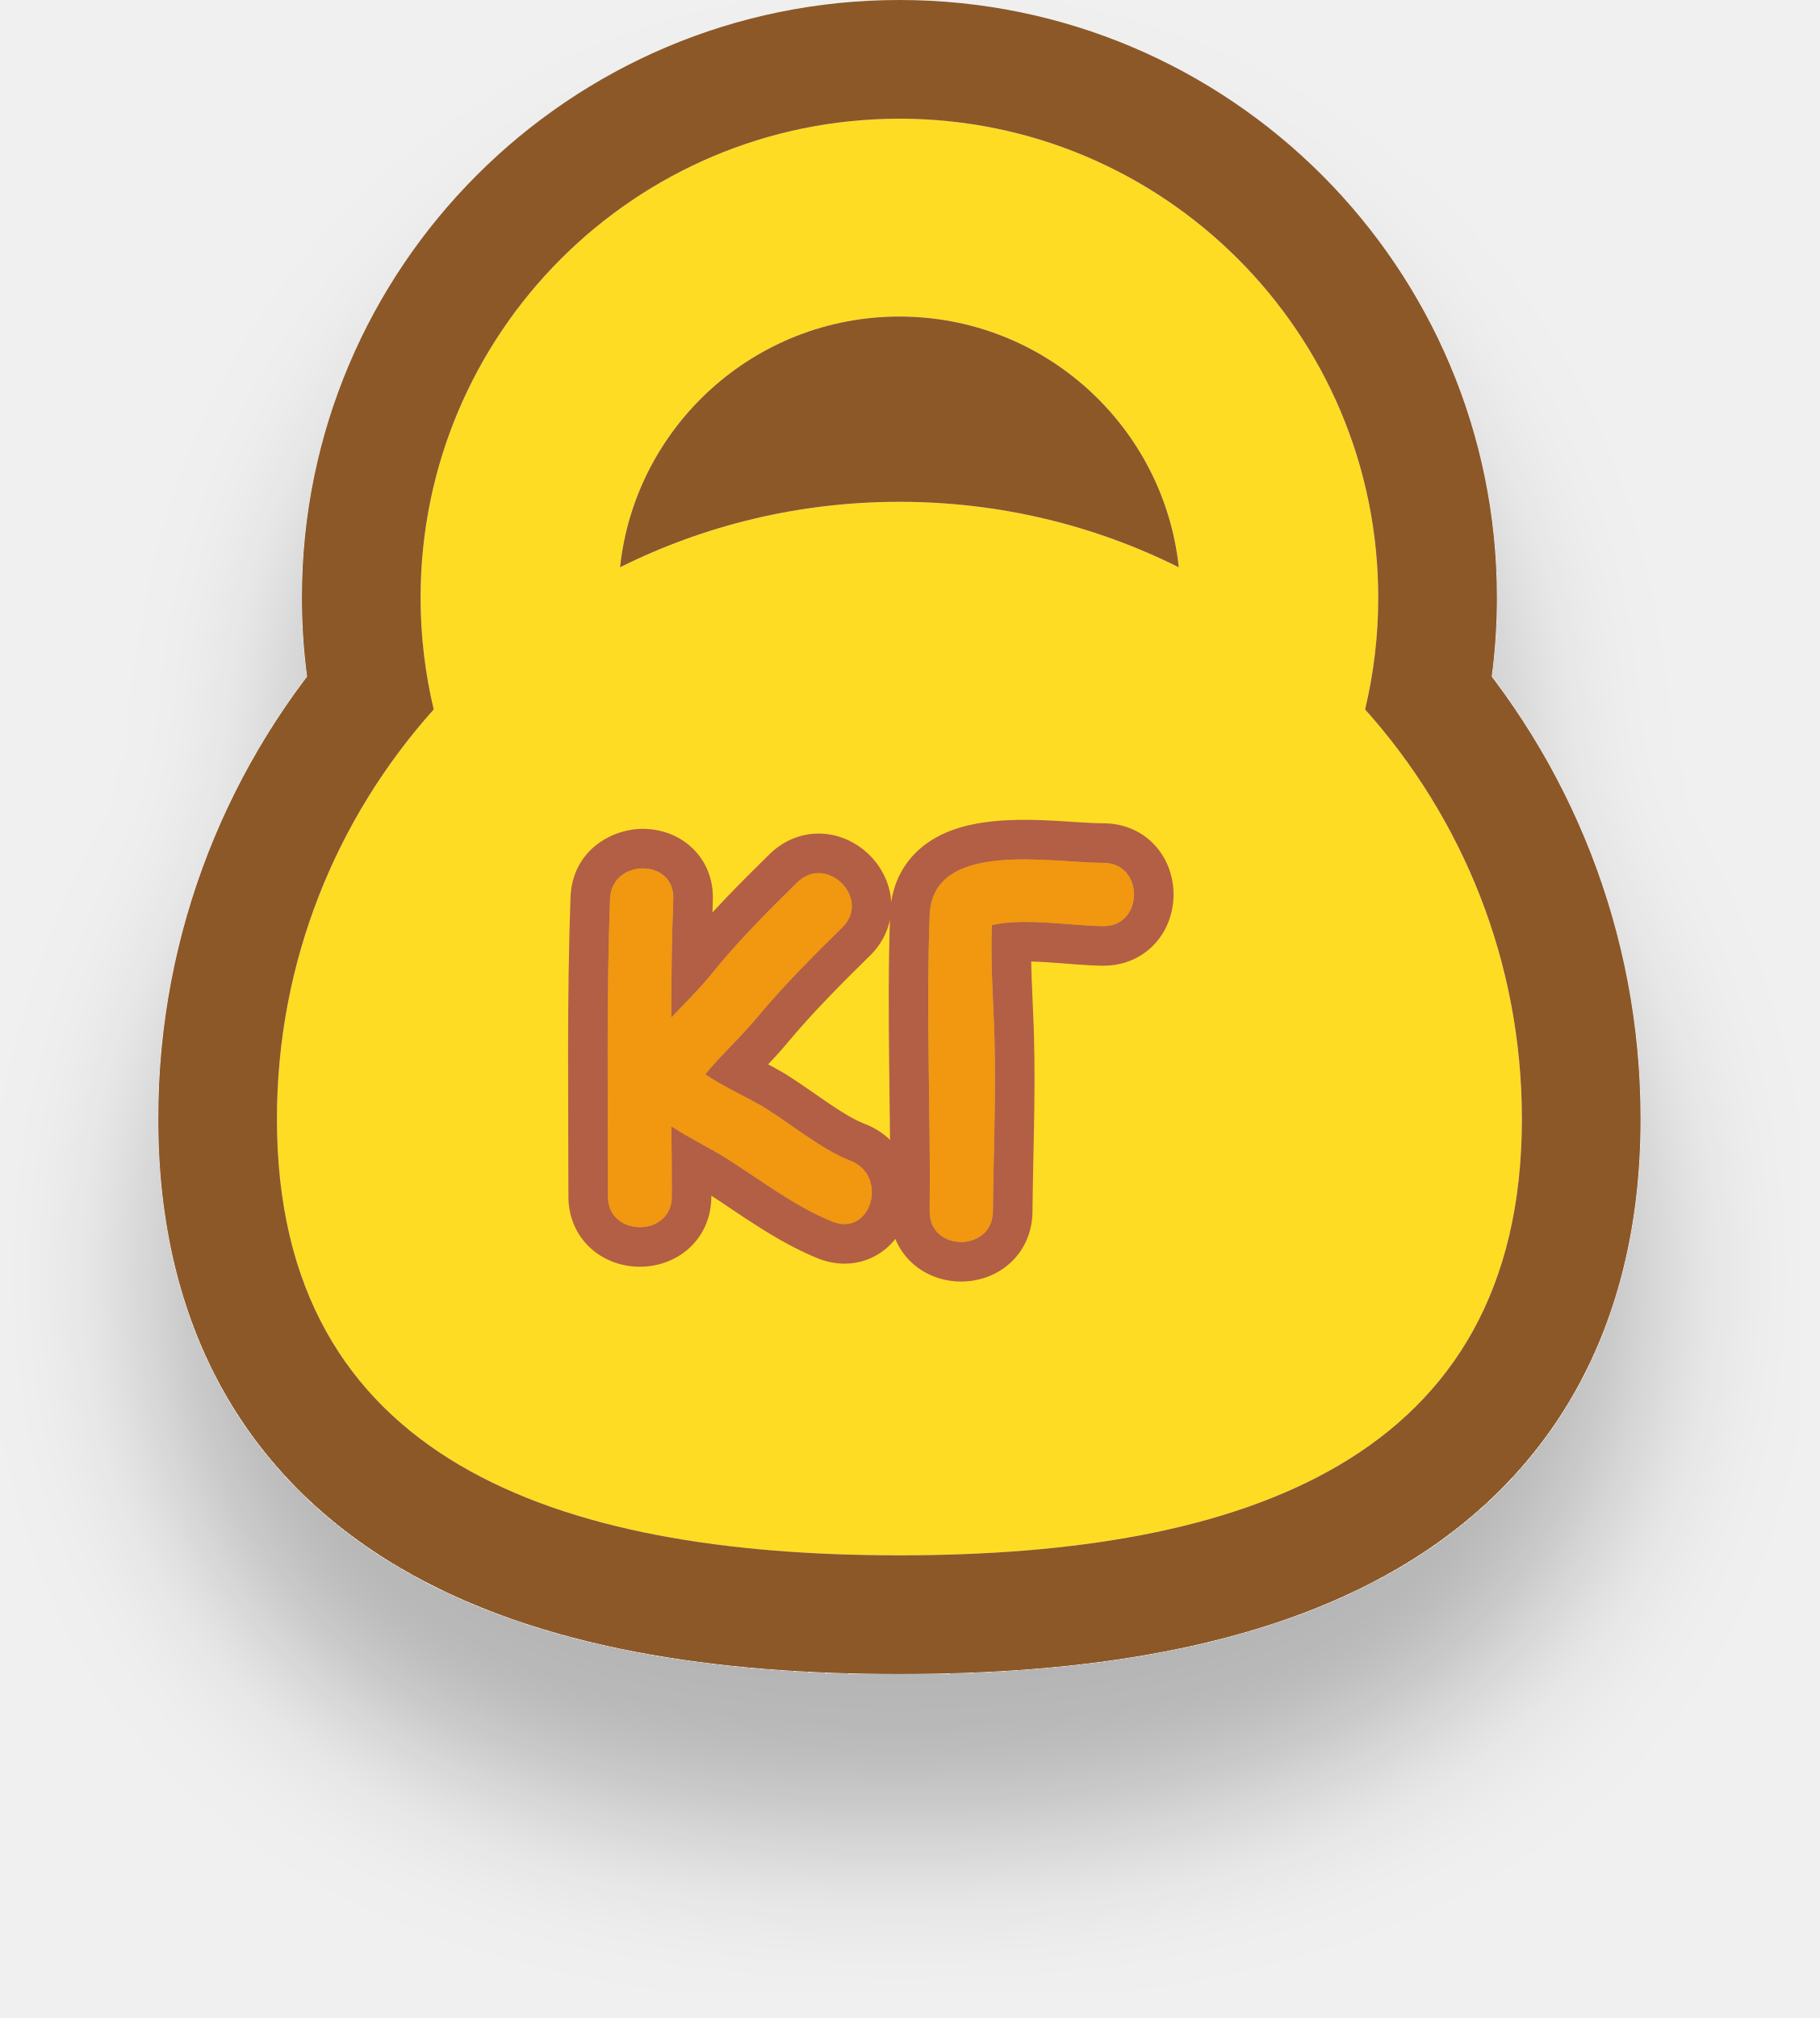
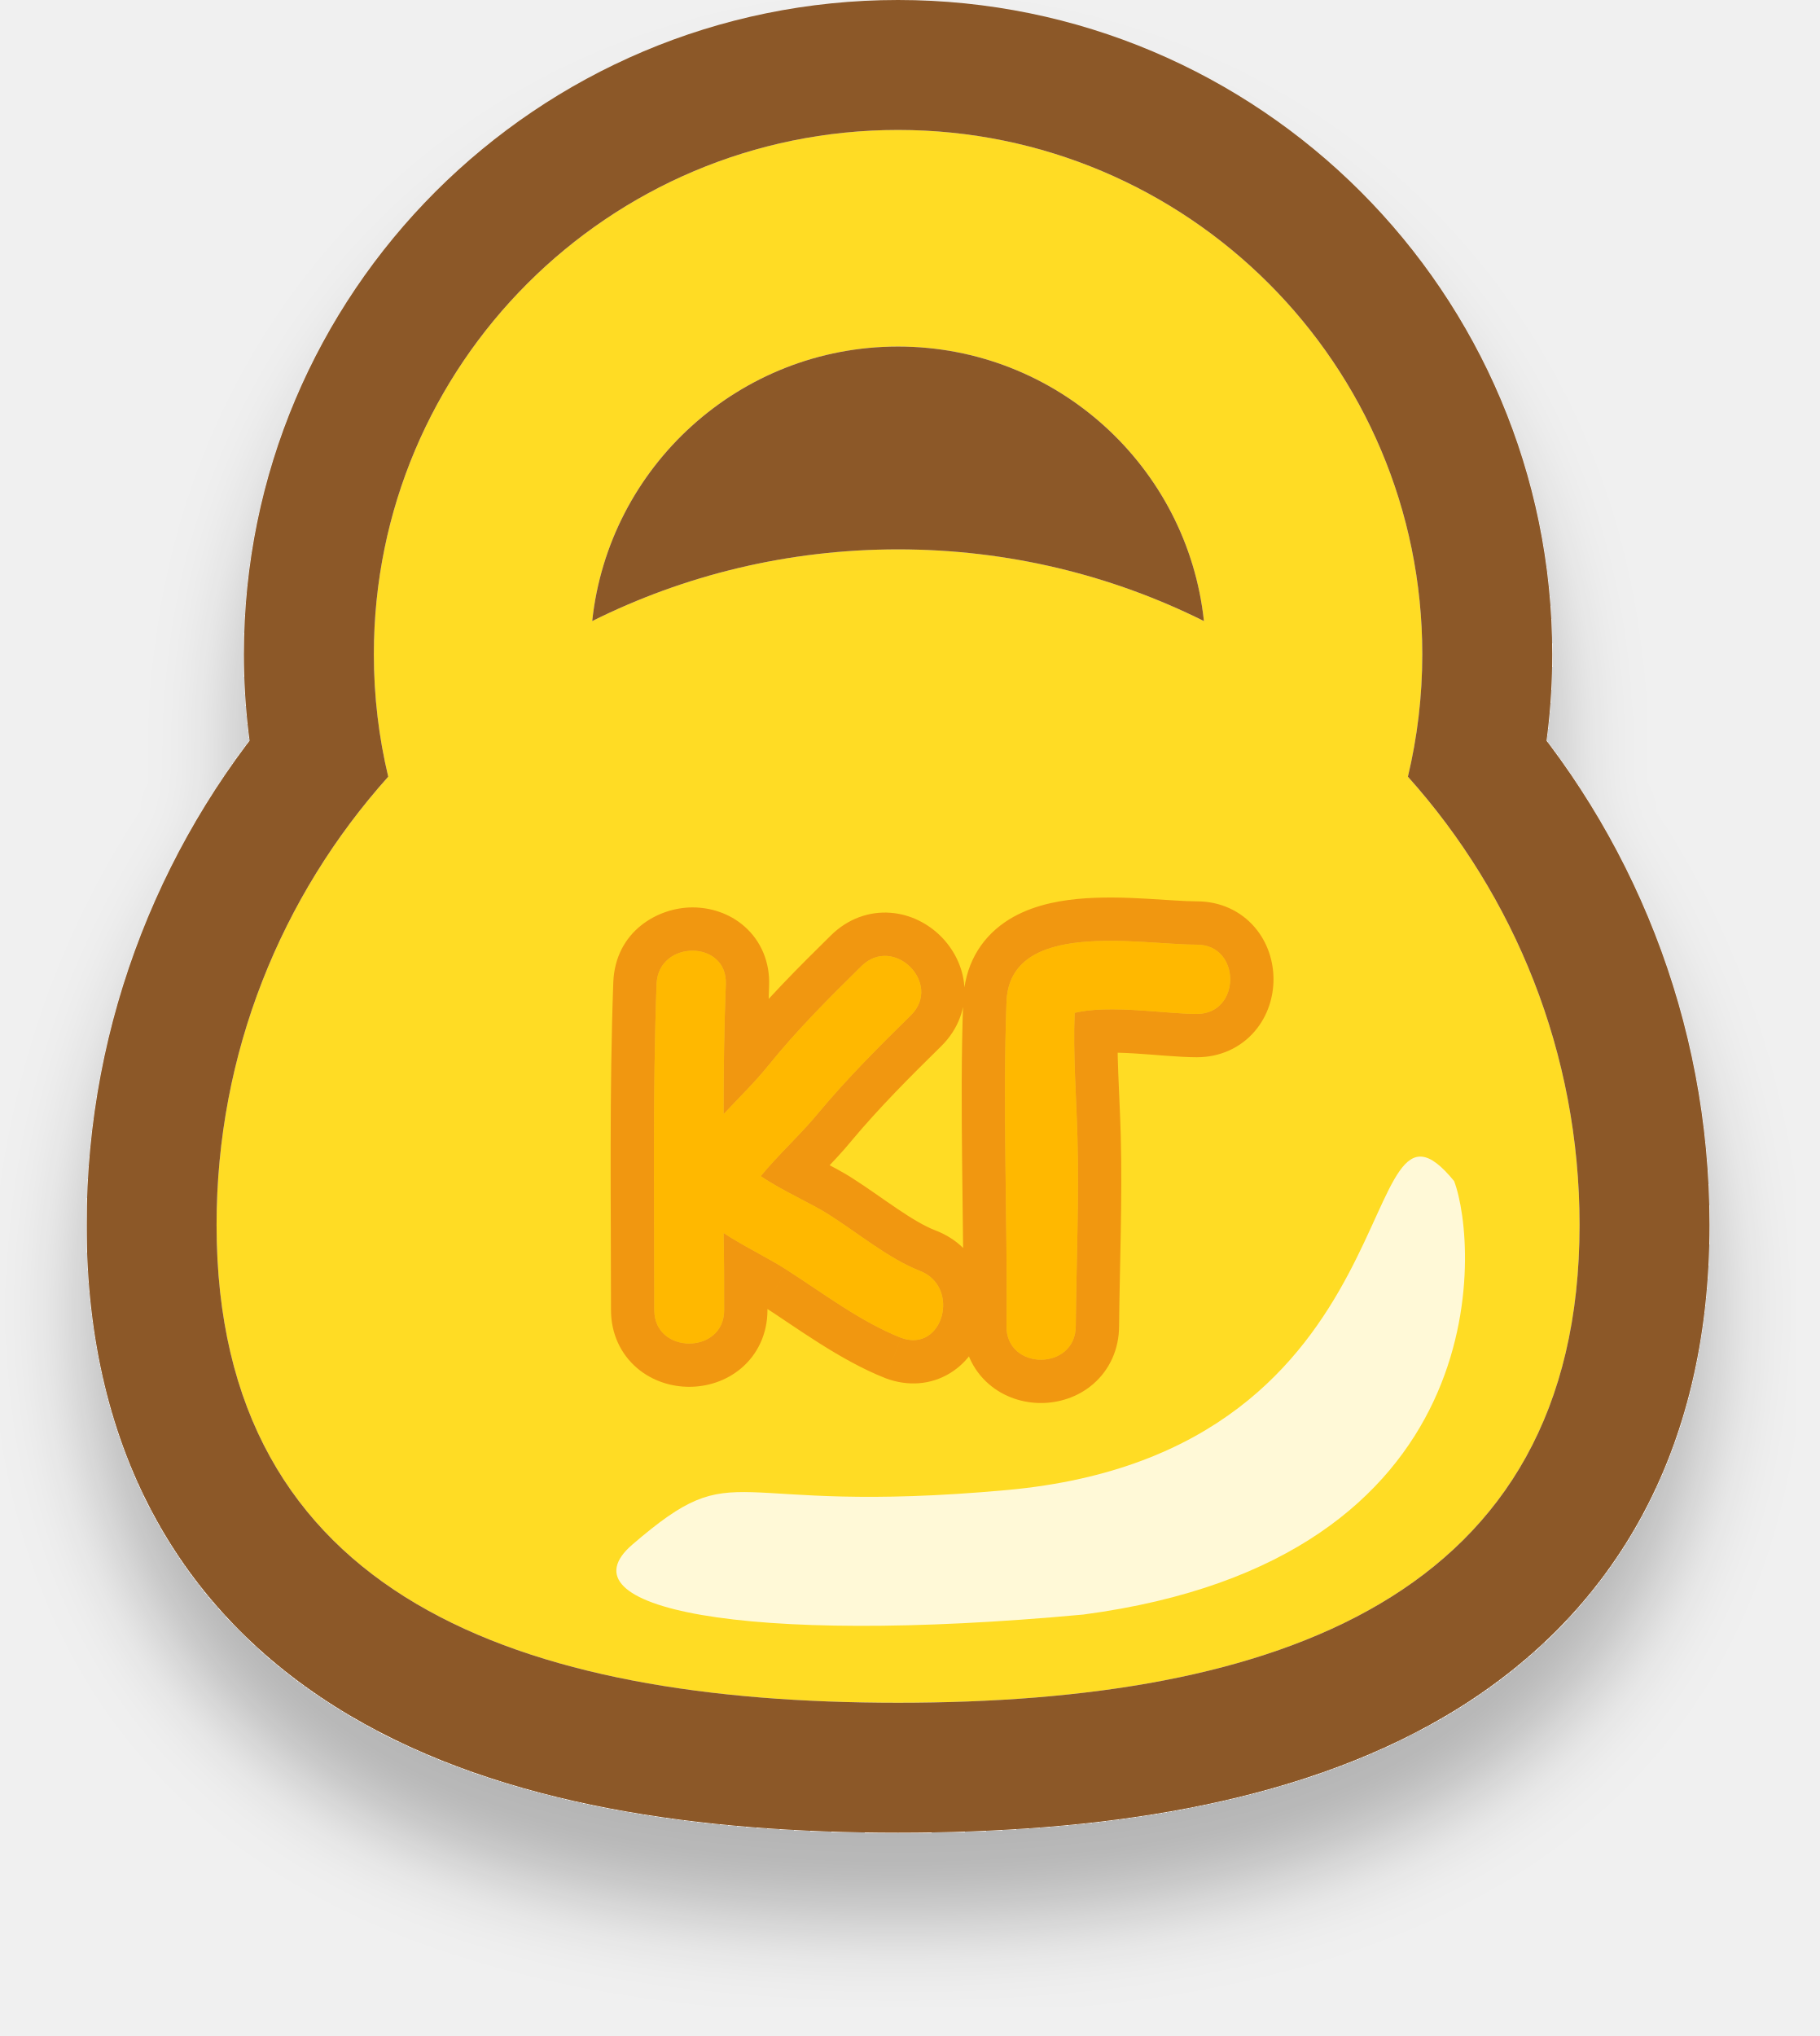
- <svg xmlns="http://www.w3.org/2000/svg" width="46" height="51" viewBox="0 0 46 51" fill="none">
-   <g filter="url(#filter0_d_191_17)">
-     <mask id="path-1-outside-1_191_17" maskUnits="userSpaceOnUse" x="4" y="0" width="38" height="43" fill="black">
-       <rect fill="white" x="4" width="38" height="43" />
-       <path fill-rule="evenodd" clip-rule="evenodd" d="M15.672 14.337C17.795 13.278 20.194 12.682 22.733 12.682C25.273 12.682 27.672 13.278 29.795 14.337C29.414 10.775 26.398 8 22.733 8C19.07 8 16.053 10.774 15.672 14.337ZM10.963 17.929C8.497 20.682 7 24.306 7 28.277C7 36.89 14.044 39.307 22.733 39.307C31.423 39.307 38.467 36.89 38.467 28.277C38.467 24.306 36.969 20.682 34.504 17.929C34.721 17.022 34.836 16.076 34.836 15.103C34.836 8.418 29.418 3 22.733 3C16.049 3 10.631 8.418 10.631 15.103C10.631 16.076 10.746 17.022 10.963 17.929Z" />
+ <svg xmlns="http://www.w3.org/2000/svg" width="42" height="47" viewBox="0 0 42 47" fill="none">
+   <g filter="url(#filter0_d_362_2)">
+     <mask id="path-1-outside-1_362_2" maskUnits="userSpaceOnUse" x="2" y="0" width="38" height="43" fill="black">
+       <rect fill="white" x="2" width="38" height="43" />
+       <path fill-rule="evenodd" clip-rule="evenodd" d="M13.672 14.337C15.795 13.278 18.194 12.682 20.733 12.682C23.273 12.682 25.672 13.278 27.795 14.337C27.414 10.775 24.398 8 20.733 8C17.07 8 14.053 10.774 13.672 14.337ZM8.963 17.929C6.497 20.682 5 24.306 5 28.277C5 36.89 12.044 39.307 20.733 39.307C29.423 39.307 36.467 36.89 36.467 28.277C36.467 24.306 34.969 20.682 32.504 17.929C32.721 17.022 32.836 16.076 32.836 15.103C32.836 8.418 27.418 3 20.733 3C14.05 3 8.631 8.418 8.631 15.103C8.631 16.076 8.746 17.022 8.963 17.929Z" />
    </mask>
-     <path fill-rule="evenodd" clip-rule="evenodd" d="M15.672 14.337C17.795 13.278 20.194 12.682 22.733 12.682C25.273 12.682 27.672 13.278 29.795 14.337C29.414 10.775 26.398 8 22.733 8C19.07 8 16.053 10.774 15.672 14.337ZM10.963 17.929C8.497 20.682 7 24.306 7 28.277C7 36.89 14.044 39.307 22.733 39.307C31.423 39.307 38.467 36.89 38.467 28.277C38.467 24.306 36.969 20.682 34.504 17.929C34.721 17.022 34.836 16.076 34.836 15.103C34.836 8.418 29.418 3 22.733 3C16.049 3 10.631 8.418 10.631 15.103C10.631 16.076 10.746 17.022 10.963 17.929Z" fill="#FFDC24" />
-     <path d="M15.672 14.337L12.689 14.018L12.105 19.468L17.011 17.022L15.672 14.337ZM29.795 14.337L28.456 17.022L33.362 19.469L32.778 14.018L29.795 14.337ZM10.963 17.929L13.198 19.93L14.246 18.759L13.88 17.231L10.963 17.929ZM34.504 17.929L31.587 17.231L31.221 18.759L32.269 19.93L34.504 17.929ZM17.011 17.022C18.727 16.166 20.668 15.682 22.733 15.682V9.682C19.72 9.682 16.864 10.39 14.333 11.652L17.011 17.022ZM22.733 15.682C24.799 15.682 26.74 16.166 28.456 17.022L31.134 11.653C28.604 10.39 25.747 9.682 22.733 9.682V15.682ZM32.778 14.018C32.235 8.947 27.947 5 22.733 5V11C24.848 11 26.592 12.602 26.812 14.657L32.778 14.018ZM22.733 5C17.52 5 13.232 8.947 12.689 14.018L18.655 14.657C18.875 12.602 20.619 11 22.733 11V5ZM10 28.277C10 25.076 11.204 22.157 13.198 19.93L8.728 15.927C5.791 19.207 4 23.536 4 28.277H10ZM22.733 36.307C18.561 36.307 15.283 35.708 13.133 34.439C11.251 33.328 10 31.583 10 28.277H4C4 33.584 6.271 37.355 10.083 39.605C13.628 41.699 18.216 42.307 22.733 42.307V36.307ZM35.467 28.277C35.467 31.583 34.215 33.328 32.333 34.439C30.184 35.708 26.906 36.307 22.733 36.307V42.307C27.25 42.307 31.838 41.699 35.384 39.605C39.196 37.355 41.467 33.584 41.467 28.277H35.467ZM32.269 19.93C34.263 22.157 35.467 25.076 35.467 28.277H41.467C41.467 23.537 39.676 19.207 36.739 15.928L32.269 19.93ZM37.422 18.627C37.693 17.493 37.836 16.313 37.836 15.103H31.836C31.836 15.839 31.749 16.551 31.587 17.231L37.422 18.627ZM37.836 15.103C37.836 6.762 31.075 0 22.733 0V6C27.761 6 31.836 10.075 31.836 15.103H37.836ZM22.733 0C14.393 0 7.631 6.762 7.631 15.103H13.631C13.631 10.075 17.706 6 22.733 6V0ZM7.631 15.103C7.631 16.312 7.774 17.493 8.045 18.627L13.88 17.231C13.718 16.551 13.631 15.839 13.631 15.103H7.631Z" fill="#8C5828" mask="url(#path-1-outside-1_191_17)" />
-     <mask id="path-3-outside-2_191_17" maskUnits="userSpaceOnUse" x="14.261" y="20.154" width="16" height="13" fill="black">
-       <rect fill="white" x="14.261" y="20.154" width="16" height="13" />
-       <path d="M21.491 29.334C22.453 29.698 22.037 31.245 21.061 30.881C20.139 30.517 19.267 29.854 18.436 29.321C18.02 29.048 17.46 28.788 16.966 28.463C16.98 29.061 16.98 29.646 16.98 30.244C16.98 31.271 15.367 31.271 15.367 30.244C15.367 27.735 15.329 25.226 15.419 22.717C15.459 21.69 17.058 21.69 17.018 22.717C16.98 23.718 16.966 24.719 16.966 25.72C17.317 25.343 17.695 24.979 18.006 24.589C18.657 23.783 19.41 23.029 20.151 22.301C20.892 21.573 22.023 22.704 21.296 23.432C20.555 24.16 19.826 24.888 19.163 25.681C18.761 26.175 18.241 26.643 17.825 27.15C18.293 27.475 19.059 27.813 19.41 28.047C20.047 28.45 20.788 29.061 21.491 29.334ZM27.892 21.807C28.919 21.807 28.919 23.406 27.892 23.406C27.164 23.406 25.89 23.185 25.071 23.38C25.032 24.329 25.11 25.317 25.136 26.253C25.175 27.709 25.11 29.165 25.097 30.608C25.097 31.648 23.485 31.648 23.498 30.608C23.524 28.125 23.407 25.616 23.498 23.133C23.563 21.209 26.566 21.807 27.892 21.807Z" />
+     <path fill-rule="evenodd" clip-rule="evenodd" d="M13.672 14.337C15.795 13.278 18.194 12.682 20.733 12.682C23.273 12.682 25.672 13.278 27.795 14.337C27.414 10.775 24.398 8 20.733 8C17.07 8 14.053 10.774 13.672 14.337ZM8.963 17.929C6.497 20.682 5 24.306 5 28.277C5 36.89 12.044 39.307 20.733 39.307C29.423 39.307 36.467 36.89 36.467 28.277C36.467 24.306 34.969 20.682 32.504 17.929C32.721 17.022 32.836 16.076 32.836 15.103C32.836 8.418 27.418 3 20.733 3C14.05 3 8.631 8.418 8.631 15.103C8.631 16.076 8.746 17.022 8.963 17.929Z" fill="#FFDC24" />
+     <path d="M13.672 14.337L10.689 14.018L10.105 19.468L15.011 17.022L13.672 14.337ZM27.795 14.337L26.456 17.022L31.362 19.469L30.778 14.018L27.795 14.337ZM8.963 17.929L11.198 19.93L12.246 18.759L11.88 17.231L8.963 17.929ZM32.504 17.929L29.587 17.231L29.221 18.759L30.269 19.93L32.504 17.929ZM15.011 17.022C16.727 16.166 18.668 15.682 20.733 15.682V9.682C17.72 9.682 14.864 10.39 12.333 11.652L15.011 17.022ZM20.733 15.682C22.799 15.682 24.74 16.166 26.456 17.022L29.134 11.653C26.604 10.39 23.747 9.682 20.733 9.682V15.682ZM30.778 14.018C30.235 8.947 25.947 5 20.733 5V11C22.848 11 24.592 12.602 24.812 14.657L30.778 14.018ZM20.733 5C15.52 5 11.232 8.947 10.689 14.018L16.655 14.657C16.875 12.602 18.619 11 20.733 11V5ZM8 28.277C8 25.076 9.204 22.157 11.198 19.93L6.728 15.927C3.791 19.207 2 23.536 2 28.277H8ZM20.733 36.307C16.561 36.307 13.283 35.708 11.133 34.439C9.251 33.328 8 31.583 8 28.277H2C2 33.584 4.271 37.355 8.083 39.605C11.628 41.699 16.216 42.307 20.733 42.307V36.307ZM33.467 28.277C33.467 31.583 32.215 33.328 30.333 34.439C28.184 35.708 24.906 36.307 20.733 36.307V42.307C25.25 42.307 29.838 41.699 33.384 39.605C37.196 37.355 39.467 33.584 39.467 28.277H33.467ZM30.269 19.93C32.263 22.157 33.467 25.076 33.467 28.277H39.467C39.467 23.537 37.676 19.207 34.739 15.928L30.269 19.93ZM35.422 18.627C35.693 17.493 35.836 16.313 35.836 15.103H29.836C29.836 15.839 29.749 16.551 29.587 17.231L35.422 18.627ZM35.836 15.103C35.836 6.762 29.075 0 20.733 0V6C25.761 6 29.836 10.075 29.836 15.103H35.836ZM20.733 0C12.393 0 5.631 6.762 5.631 15.103H11.631C11.631 10.075 15.706 6 20.733 6V0ZM5.631 15.103C5.631 16.312 5.774 17.493 6.045 18.627L11.88 17.231C11.718 16.551 11.631 15.839 11.631 15.103H5.631Z" fill="#8C5828" mask="url(#path-1-outside-1_362_2)" />
+     <mask id="path-3-outside-2_362_2" maskUnits="userSpaceOnUse" x="14" y="20.154" width="16" height="13" fill="black">
+       <rect fill="white" x="14" y="20.154" width="16" height="13" />
+       <path d="M21.229 29.334C22.191 29.698 21.775 31.245 20.8 30.881C19.877 30.517 19.006 29.854 18.174 29.321C17.758 29.048 17.199 28.788 16.705 28.463C16.718 29.061 16.718 29.646 16.718 30.244C16.718 31.271 15.106 31.271 15.106 30.244C15.106 27.735 15.067 25.226 15.158 22.717C15.197 21.69 16.796 21.69 16.757 22.717C16.718 23.718 16.705 24.719 16.705 25.72C17.056 25.343 17.433 24.979 17.745 24.589C18.395 23.783 19.149 23.029 19.89 22.301C20.631 21.573 21.762 22.704 21.034 23.432C20.293 24.16 19.565 24.888 18.902 25.681C18.499 26.175 17.979 26.643 17.563 27.15C18.031 27.475 18.798 27.813 19.149 28.047C19.786 28.45 20.527 29.061 21.229 29.334ZM27.631 21.807C28.658 21.807 28.658 23.406 27.631 23.406C26.903 23.406 25.629 23.185 24.81 23.38C24.771 24.329 24.849 25.317 24.875 26.253C24.914 27.709 24.849 29.165 24.836 30.608C24.836 31.648 23.224 31.648 23.237 30.608C23.263 28.125 23.146 25.616 23.237 23.133C23.302 21.209 26.305 21.807 27.631 21.807Z" />
    </mask>
-     <path d="M21.491 29.334C22.453 29.698 22.037 31.245 21.061 30.881C20.139 30.517 19.267 29.854 18.436 29.321C18.02 29.048 17.46 28.788 16.966 28.463C16.98 29.061 16.98 29.646 16.98 30.244C16.98 31.271 15.367 31.271 15.367 30.244C15.367 27.735 15.329 25.226 15.419 22.717C15.459 21.69 17.058 21.69 17.018 22.717C16.98 23.718 16.966 24.719 16.966 25.72C17.317 25.343 17.695 24.979 18.006 24.589C18.657 23.783 19.41 23.029 20.151 22.301C20.892 21.573 22.023 22.704 21.296 23.432C20.555 24.16 19.826 24.888 19.163 25.681C18.761 26.175 18.241 26.643 17.825 27.15C18.293 27.475 19.059 27.813 19.41 28.047C20.047 28.45 20.788 29.061 21.491 29.334ZM27.892 21.807C28.919 21.807 28.919 23.406 27.892 23.406C27.164 23.406 25.89 23.185 25.071 23.38C25.032 24.329 25.11 25.317 25.136 26.253C25.175 27.709 25.11 29.165 25.097 30.608C25.097 31.648 23.485 31.648 23.498 30.608C23.524 28.125 23.407 25.616 23.498 23.133C23.563 21.209 26.566 21.807 27.892 21.807Z" fill="#F19710" />
-     <path d="M21.491 29.334L21.128 30.266L21.137 30.269L21.491 29.334ZM21.061 30.881L20.695 31.811L20.703 31.814L20.712 31.818L21.061 30.881ZM18.436 29.321L17.887 30.157L17.896 30.163L18.436 29.321ZM16.966 28.463L17.516 27.627L15.925 26.581L15.967 28.485L16.966 28.463ZM15.419 22.717L14.42 22.679L14.42 22.681L15.419 22.717ZM17.018 22.717L18.018 22.756L18.018 22.755L17.018 22.717ZM16.966 25.72H15.966V28.261L17.698 26.401L16.966 25.72ZM18.006 24.589L17.228 23.961L17.226 23.964L18.006 24.589ZM20.151 22.301L19.451 21.587L19.451 21.587L20.151 22.301ZM21.296 23.432L21.996 24.145L22.003 24.139L21.296 23.432ZM19.163 25.681L18.396 25.039L18.389 25.049L19.163 25.681ZM17.825 27.15L17.051 26.515L16.364 27.353L17.254 27.971L17.825 27.15ZM19.41 28.047L18.856 28.879L18.866 28.886L18.876 28.892L19.41 28.047ZM21.137 30.269C21.134 30.268 21.115 30.26 21.092 30.238C21.07 30.216 21.055 30.192 21.046 30.172C21.031 30.137 21.037 30.121 21.038 30.117C21.038 30.116 21.055 30.052 21.149 29.993C21.2 29.962 21.26 29.942 21.32 29.937C21.379 29.932 21.412 29.944 21.411 29.944L20.712 31.818C21.218 32.007 21.754 31.971 22.201 31.695C22.618 31.437 22.861 31.031 22.967 30.644C23.174 29.884 22.919 28.805 21.844 28.398L21.137 30.269ZM21.428 29.951C20.626 29.634 19.908 29.077 18.975 28.479L17.896 30.163C18.627 30.631 19.651 31.399 20.695 31.811L21.428 29.951ZM18.984 28.485C18.737 28.323 18.454 28.169 18.213 28.036C17.956 27.894 17.726 27.765 17.516 27.627L16.417 29.298C16.701 29.485 16.997 29.649 17.247 29.787C17.513 29.933 17.718 30.046 17.887 30.157L18.984 28.485ZM15.967 28.485C15.979 29.07 15.979 29.644 15.979 30.244H17.98C17.98 29.648 17.98 29.052 17.966 28.441L15.967 28.485ZM15.979 30.244C15.979 30.239 15.981 30.208 16.001 30.165C16.021 30.121 16.05 30.085 16.08 30.059C16.109 30.035 16.134 30.024 16.148 30.019C16.161 30.015 16.169 30.014 16.174 30.014C16.178 30.014 16.186 30.015 16.199 30.019C16.213 30.024 16.238 30.035 16.267 30.059C16.297 30.085 16.326 30.121 16.346 30.165C16.366 30.208 16.367 30.239 16.367 30.244H14.367C14.367 30.788 14.593 31.262 14.972 31.584C15.329 31.887 15.771 32.014 16.174 32.014C16.576 32.014 17.017 31.887 17.375 31.584C17.754 31.262 17.98 30.788 17.98 30.244H15.979ZM16.367 30.244C16.367 27.714 16.329 25.238 16.419 22.753L14.42 22.681C14.328 25.214 14.367 27.756 14.367 30.244H16.367ZM16.419 22.755C16.419 22.758 16.416 22.785 16.398 22.821C16.38 22.858 16.355 22.887 16.33 22.909C16.284 22.947 16.252 22.947 16.248 22.947C16.246 22.947 16.195 22.947 16.128 22.888C16.092 22.856 16.06 22.813 16.039 22.764C16.019 22.715 16.019 22.682 16.019 22.679L18.018 22.755C18.038 22.213 17.834 21.727 17.453 21.39C17.096 21.074 16.651 20.947 16.248 20.947C15.453 20.947 14.465 21.497 14.42 22.679L16.419 22.755ZM16.019 22.678C15.98 23.696 15.966 24.71 15.966 25.72H17.966C17.966 24.727 17.979 23.74 18.018 22.756L16.019 22.678ZM17.698 26.401C17.998 26.079 18.445 25.641 18.787 25.213L17.226 23.964C16.944 24.316 16.637 24.606 16.235 25.038L17.698 26.401ZM18.785 25.217C19.394 24.461 20.11 23.743 20.852 23.014L19.451 21.587C18.711 22.314 17.919 23.105 17.228 23.961L18.785 25.217ZM20.852 23.014C20.853 23.014 20.848 23.018 20.837 23.026C20.826 23.033 20.811 23.041 20.792 23.048C20.751 23.063 20.708 23.068 20.67 23.065C20.6 23.06 20.572 23.032 20.569 23.029C20.567 23.027 20.537 22.997 20.531 22.923C20.528 22.882 20.533 22.836 20.55 22.792C20.566 22.749 20.586 22.727 20.588 22.725L22.003 24.139C22.385 23.756 22.564 23.265 22.525 22.768C22.489 22.3 22.266 21.897 21.979 21.611C21.692 21.326 21.288 21.106 20.821 21.071C20.326 21.034 19.836 21.209 19.451 21.587L20.852 23.014ZM20.595 22.718C19.853 23.447 19.094 24.205 18.396 25.039L19.931 26.322C20.559 25.571 21.256 24.873 21.996 24.145L20.595 22.718ZM18.389 25.049C18.217 25.259 18.015 25.47 17.777 25.718C17.55 25.955 17.288 26.227 17.051 26.515L18.598 27.784C18.777 27.566 18.983 27.35 19.22 27.103C19.447 26.866 19.707 26.597 19.938 26.313L18.389 25.049ZM17.254 27.971C17.547 28.175 17.91 28.368 18.197 28.518C18.523 28.689 18.736 28.799 18.856 28.879L19.965 27.215C19.733 27.06 19.388 26.884 19.126 26.747C18.824 26.588 18.57 26.45 18.395 26.328L17.254 27.971ZM18.876 28.892C19.188 29.089 19.456 29.292 19.868 29.569C20.232 29.814 20.669 30.087 21.128 30.266L21.853 28.402C21.61 28.308 21.326 28.139 20.984 27.909C20.691 27.712 20.27 27.407 19.945 27.202L18.876 28.892ZM25.071 23.38L24.84 22.407L24.103 22.582L24.072 23.339L25.071 23.38ZM25.136 26.253L26.136 26.226L26.136 26.225L25.136 26.253ZM25.097 30.608L24.097 30.599V30.608H25.097ZM23.498 30.608L24.498 30.62L24.498 30.618L23.498 30.608ZM23.498 23.133L24.498 23.169L24.498 23.167L23.498 23.133ZM27.892 22.807C27.889 22.807 27.859 22.805 27.816 22.786C27.773 22.767 27.737 22.738 27.71 22.707C27.662 22.651 27.663 22.61 27.663 22.606C27.663 22.603 27.662 22.562 27.71 22.506C27.737 22.475 27.773 22.446 27.816 22.427C27.859 22.407 27.889 22.406 27.892 22.406V24.406C28.434 24.406 28.906 24.184 29.23 23.806C29.535 23.45 29.663 23.009 29.663 22.606C29.663 22.203 29.535 21.762 29.23 21.406C28.906 21.029 28.434 20.807 27.892 20.807V22.807ZM27.892 22.406C27.564 22.406 27.173 22.358 26.576 22.322C26.062 22.291 25.407 22.272 24.84 22.407L25.303 24.353C25.555 24.293 25.946 24.287 26.456 24.318C26.883 24.344 27.493 24.406 27.892 24.406V22.406ZM24.072 23.339C24.031 24.332 24.113 25.417 24.137 26.281L26.136 26.225C26.108 25.217 26.033 24.326 26.07 23.421L24.072 23.339ZM24.137 26.28C24.175 27.715 24.111 29.105 24.097 30.599L26.097 30.617C26.11 29.224 26.175 27.703 26.136 26.226L24.137 26.28ZM24.097 30.608C24.097 30.608 24.097 30.601 24.1 30.587C24.103 30.574 24.108 30.557 24.117 30.537C24.135 30.496 24.163 30.461 24.193 30.435C24.248 30.388 24.288 30.388 24.293 30.388C24.297 30.388 24.341 30.388 24.399 30.439C24.431 30.466 24.46 30.504 24.479 30.547C24.488 30.567 24.493 30.585 24.496 30.599C24.498 30.613 24.498 30.62 24.498 30.62L22.498 30.595C22.492 31.139 22.707 31.617 23.086 31.947C23.443 32.258 23.887 32.388 24.293 32.388C24.699 32.388 25.141 32.258 25.498 31.951C25.876 31.625 26.097 31.151 26.097 30.608H24.097ZM24.498 30.618C24.525 28.034 24.406 25.66 24.498 23.169L22.499 23.096C22.408 25.572 22.523 28.216 22.498 30.597L24.498 30.618ZM24.498 23.167C24.503 22.996 24.548 22.969 24.593 22.938C24.699 22.865 24.922 22.783 25.32 22.744C25.703 22.706 26.141 22.716 26.6 22.742C27.019 22.765 27.524 22.807 27.892 22.807V20.807C27.597 20.807 27.23 20.774 26.711 20.745C26.232 20.718 25.667 20.7 25.124 20.753C24.598 20.805 23.976 20.934 23.459 21.29C22.881 21.688 22.526 22.307 22.499 23.099L24.498 23.167Z" fill="#B35F45" mask="url(#path-3-outside-2_191_17)" />
+     <path d="M21.229 29.334C22.191 29.698 21.775 31.245 20.8 30.881C19.877 30.517 19.006 29.854 18.174 29.321C17.758 29.048 17.199 28.788 16.705 28.463C16.718 29.061 16.718 29.646 16.718 30.244C16.718 31.271 15.106 31.271 15.106 30.244C15.106 27.735 15.067 25.226 15.158 22.717C15.197 21.69 16.796 21.69 16.757 22.717C16.718 23.718 16.705 24.719 16.705 25.72C17.056 25.343 17.433 24.979 17.745 24.589C18.395 23.783 19.149 23.029 19.89 22.301C20.631 21.573 21.762 22.704 21.034 23.432C20.293 24.16 19.565 24.888 18.902 25.681C18.499 26.175 17.979 26.643 17.563 27.15C18.031 27.475 18.798 27.813 19.149 28.047C19.786 28.45 20.527 29.061 21.229 29.334ZM27.631 21.807C28.658 21.807 28.658 23.406 27.631 23.406C26.903 23.406 25.629 23.185 24.81 23.38C24.771 24.329 24.849 25.317 24.875 26.253C24.914 27.709 24.849 29.165 24.836 30.608C24.836 31.648 23.224 31.648 23.237 30.608C23.263 28.125 23.146 25.616 23.237 23.133C23.302 21.209 26.305 21.807 27.631 21.807Z" fill="#FFB800" />
+     <path d="M21.229 29.334L20.867 30.266L20.875 30.269L21.229 29.334ZM20.8 30.881L20.433 31.811L20.442 31.814L20.451 31.818L20.8 30.881ZM18.174 29.321L17.625 30.157L17.635 30.163L18.174 29.321ZM16.705 28.463L17.255 27.627L15.664 26.581L15.706 28.485L16.705 28.463ZM15.158 22.717L14.159 22.679L14.159 22.681L15.158 22.717ZM16.757 22.717L17.756 22.756L17.756 22.755L16.757 22.717ZM16.705 25.72H15.705V28.261L17.437 26.401L16.705 25.72ZM17.745 24.589L16.967 23.961L16.964 23.964L17.745 24.589ZM19.89 22.301L19.189 21.587L19.189 21.587L19.89 22.301ZM21.034 23.432L21.735 24.145L21.741 24.139L21.034 23.432ZM18.902 25.681L18.135 25.039L18.127 25.049L18.902 25.681ZM17.563 27.15L16.79 26.515L16.103 27.353L16.993 27.971L17.563 27.15ZM19.149 28.047L18.595 28.879L18.605 28.886L18.615 28.892L19.149 28.047ZM20.875 30.269C20.872 30.268 20.854 30.26 20.831 30.238C20.809 30.216 20.794 30.192 20.785 30.172C20.77 30.137 20.775 30.121 20.776 30.117C20.777 30.116 20.793 30.052 20.888 29.993C20.939 29.962 20.999 29.942 21.059 29.937C21.117 29.932 21.151 29.944 21.15 29.944L20.451 31.818C20.957 32.007 21.492 31.971 21.939 31.695C22.357 31.437 22.6 31.031 22.706 30.644C22.913 29.884 22.658 28.805 21.583 28.398L20.875 30.269ZM21.167 29.951C20.365 29.634 19.647 29.077 18.714 28.479L17.635 30.163C18.365 30.631 19.39 31.399 20.433 31.811L21.167 29.951ZM18.723 28.485C18.476 28.323 18.193 28.169 17.952 28.036C17.695 27.894 17.465 27.765 17.255 27.627L16.156 29.298C16.44 29.485 16.736 29.649 16.986 29.787C17.252 29.933 17.457 30.046 17.626 30.157L18.723 28.485ZM15.706 28.485C15.718 29.07 15.718 29.644 15.718 30.244H17.718C17.718 29.648 17.718 29.052 17.705 28.441L15.706 28.485ZM15.718 30.244C15.718 30.239 15.72 30.208 15.74 30.165C15.759 30.121 15.788 30.085 15.819 30.059C15.848 30.035 15.873 30.024 15.886 30.019C15.9 30.015 15.908 30.014 15.912 30.014C15.916 30.014 15.925 30.015 15.938 30.019C15.952 30.024 15.977 30.035 16.006 30.059C16.036 30.085 16.065 30.121 16.085 30.165C16.105 30.208 16.106 30.239 16.106 30.244H14.106C14.106 30.788 14.332 31.262 14.711 31.584C15.068 31.887 15.51 32.014 15.912 32.014C16.315 32.014 16.756 31.887 17.114 31.584C17.493 31.262 17.718 30.788 17.718 30.244H15.718ZM16.106 30.244C16.106 27.714 16.067 25.238 16.158 22.753L14.159 22.681C14.067 25.214 14.106 27.756 14.106 30.244H16.106ZM16.157 22.755C16.157 22.758 16.155 22.785 16.137 22.821C16.119 22.858 16.094 22.887 16.068 22.909C16.022 22.947 15.991 22.947 15.987 22.947C15.984 22.947 15.933 22.947 15.867 22.888C15.83 22.856 15.798 22.813 15.778 22.764C15.758 22.715 15.758 22.682 15.758 22.679L17.756 22.755C17.777 22.213 17.572 21.727 17.192 21.39C16.835 21.074 16.389 20.947 15.987 20.947C15.192 20.947 14.204 21.497 14.159 22.679L16.157 22.755ZM15.758 22.678C15.718 23.696 15.705 24.71 15.705 25.72H17.705C17.705 24.727 17.718 23.74 17.756 22.756L15.758 22.678ZM17.437 26.401C17.737 26.079 18.184 25.641 18.526 25.213L16.964 23.964C16.683 24.316 16.376 24.606 15.973 25.038L17.437 26.401ZM18.524 25.217C19.133 24.461 19.849 23.743 20.591 23.014L19.189 21.587C18.45 22.314 17.657 23.105 16.967 23.961L18.524 25.217ZM20.591 23.014C20.591 23.014 20.587 23.018 20.576 23.026C20.565 23.033 20.55 23.041 20.53 23.048C20.49 23.063 20.447 23.068 20.409 23.065C20.338 23.06 20.311 23.032 20.308 23.029C20.305 23.027 20.276 22.997 20.27 22.923C20.267 22.882 20.272 22.836 20.288 22.792C20.305 22.749 20.325 22.727 20.327 22.725L21.741 24.139C22.124 23.756 22.302 23.265 22.264 22.768C22.228 22.3 22.005 21.897 21.718 21.611C21.431 21.326 21.027 21.106 20.559 21.071C20.065 21.034 19.575 21.209 19.189 21.587L20.591 23.014ZM20.333 22.718C19.592 23.447 18.833 24.205 18.135 25.039L19.669 26.322C20.298 25.571 20.994 24.873 21.735 24.145L20.333 22.718ZM18.127 25.049C17.956 25.259 17.754 25.47 17.516 25.718C17.289 25.955 17.027 26.227 16.79 26.515L18.336 27.784C18.515 27.566 18.722 27.35 18.959 27.103C19.186 26.866 19.446 26.597 19.677 26.313L18.127 25.049ZM16.993 27.971C17.286 28.175 17.649 28.368 17.935 28.518C18.262 28.689 18.475 28.799 18.595 28.879L19.704 27.215C19.472 27.06 19.126 26.884 18.865 26.747C18.563 26.588 18.309 26.45 18.134 26.328L16.993 27.971ZM18.615 28.892C18.927 29.089 19.195 29.292 19.607 29.569C19.971 29.814 20.407 30.087 20.867 30.266L21.592 28.402C21.349 28.308 21.064 28.139 20.723 27.909C20.429 27.712 20.009 27.407 19.684 27.202L18.615 28.892ZM24.81 23.38L24.578 22.407L23.842 22.582L23.811 23.339L24.81 23.38ZM24.875 26.253L25.875 26.226L25.875 26.225L24.875 26.253ZM24.836 30.608L23.836 30.599V30.608H24.836ZM23.237 30.608L24.237 30.62L24.237 30.618L23.237 30.608ZM23.237 23.133L24.236 23.169L24.236 23.167L23.237 23.133ZM27.631 22.807C27.627 22.807 27.597 22.805 27.555 22.786C27.512 22.767 27.476 22.738 27.449 22.707C27.401 22.651 27.401 22.61 27.401 22.606C27.401 22.603 27.401 22.562 27.449 22.506C27.476 22.475 27.512 22.446 27.555 22.427C27.597 22.407 27.627 22.406 27.631 22.406V24.406C28.172 24.406 28.645 24.184 28.968 23.806C29.273 23.45 29.401 23.009 29.401 22.606C29.401 22.203 29.273 21.762 28.968 21.406C28.645 21.029 28.172 20.807 27.631 20.807V22.807ZM27.631 22.406C27.302 22.406 26.912 22.358 26.315 22.322C25.801 22.291 25.146 22.272 24.578 22.407L25.042 24.353C25.293 24.293 25.684 24.287 26.195 24.318C26.622 24.344 27.232 24.406 27.631 24.406V22.406ZM23.811 23.339C23.77 24.332 23.851 25.417 23.875 26.281L25.875 26.225C25.847 25.217 25.772 24.326 25.809 23.421L23.811 23.339ZM23.875 26.28C23.914 27.715 23.849 29.105 23.836 30.599L25.836 30.617C25.849 29.224 25.914 27.703 25.875 26.226L23.875 26.28ZM23.836 30.608C23.836 30.608 23.836 30.601 23.839 30.587C23.842 30.574 23.847 30.557 23.855 30.537C23.874 30.496 23.902 30.461 23.932 30.435C23.987 30.388 24.027 30.388 24.032 30.388C24.036 30.388 24.08 30.388 24.138 30.439C24.17 30.466 24.199 30.504 24.218 30.547C24.227 30.567 24.232 30.585 24.234 30.599C24.237 30.613 24.237 30.62 24.237 30.62L22.237 30.595C22.23 31.139 22.446 31.617 22.825 31.947C23.182 32.258 23.626 32.388 24.032 32.388C24.438 32.388 24.88 32.258 25.237 31.951C25.614 31.625 25.836 31.151 25.836 30.608H23.836ZM24.237 30.618C24.264 28.034 24.145 25.66 24.236 23.169L22.238 23.096C22.147 25.572 22.262 28.216 22.237 30.597L24.237 30.618ZM24.236 23.167C24.242 22.996 24.287 22.969 24.332 22.938C24.437 22.865 24.661 22.783 25.059 22.744C25.441 22.706 25.88 22.716 26.339 22.742C26.758 22.765 27.263 22.807 27.631 22.807V20.807C27.336 20.807 26.969 20.774 26.45 20.745C25.971 20.718 25.406 20.7 24.863 20.753C24.337 20.805 23.715 20.934 23.197 21.29C22.62 21.688 22.264 22.307 22.238 23.099L24.236 23.167Z" fill="#F19710" mask="url(#path-3-outside-2_362_2)" />
  </g>
+   <path d="M14.601 35.654C17.101 33.504 16.601 35.004 23.256 34.396C32.863 33.517 31.203 24.365 33.571 27.265C34.132 28.743 34.6 36.004 25.01 37.271C17.101 38.004 12.91 37.106 14.601 35.654Z" fill="#FFF9D7" />
  <defs>
-     <filter id="filter0_d_191_17" x="0" y="0" width="45.467" height="50.308" filterUnits="userSpaceOnUse" color-interpolation-filters="sRGB">
+     <filter id="filter0_d_362_2" x="0" y="0" width="41.467" height="46.307" filterUnits="userSpaceOnUse" color-interpolation-filters="sRGB">
      <feFlood flood-opacity="0" result="BackgroundImageFix" />
      <feColorMatrix in="SourceAlpha" type="matrix" values="0 0 0 0 0 0 0 0 0 0 0 0 0 0 0 0 0 0 127 0" result="hardAlpha" />
-       <feOffset dy="4" />
-       <feGaussianBlur stdDeviation="2" />
+       <feOffset dy="2" />
+       <feGaussianBlur stdDeviation="1" />
      <feComposite in2="hardAlpha" operator="out" />
      <feColorMatrix type="matrix" values="0 0 0 0 0 0 0 0 0 0 0 0 0 0 0 0 0 0 0.25 0" />
-       <feBlend mode="normal" in2="BackgroundImageFix" result="effect1_dropShadow_191_17" />
-       <feBlend mode="normal" in="SourceGraphic" in2="effect1_dropShadow_191_17" result="shape" />
+       <feBlend mode="normal" in2="BackgroundImageFix" result="effect1_dropShadow_362_2" />
+       <feBlend mode="normal" in="SourceGraphic" in2="effect1_dropShadow_362_2" result="shape" />
    </filter>
  </defs>
</svg>
